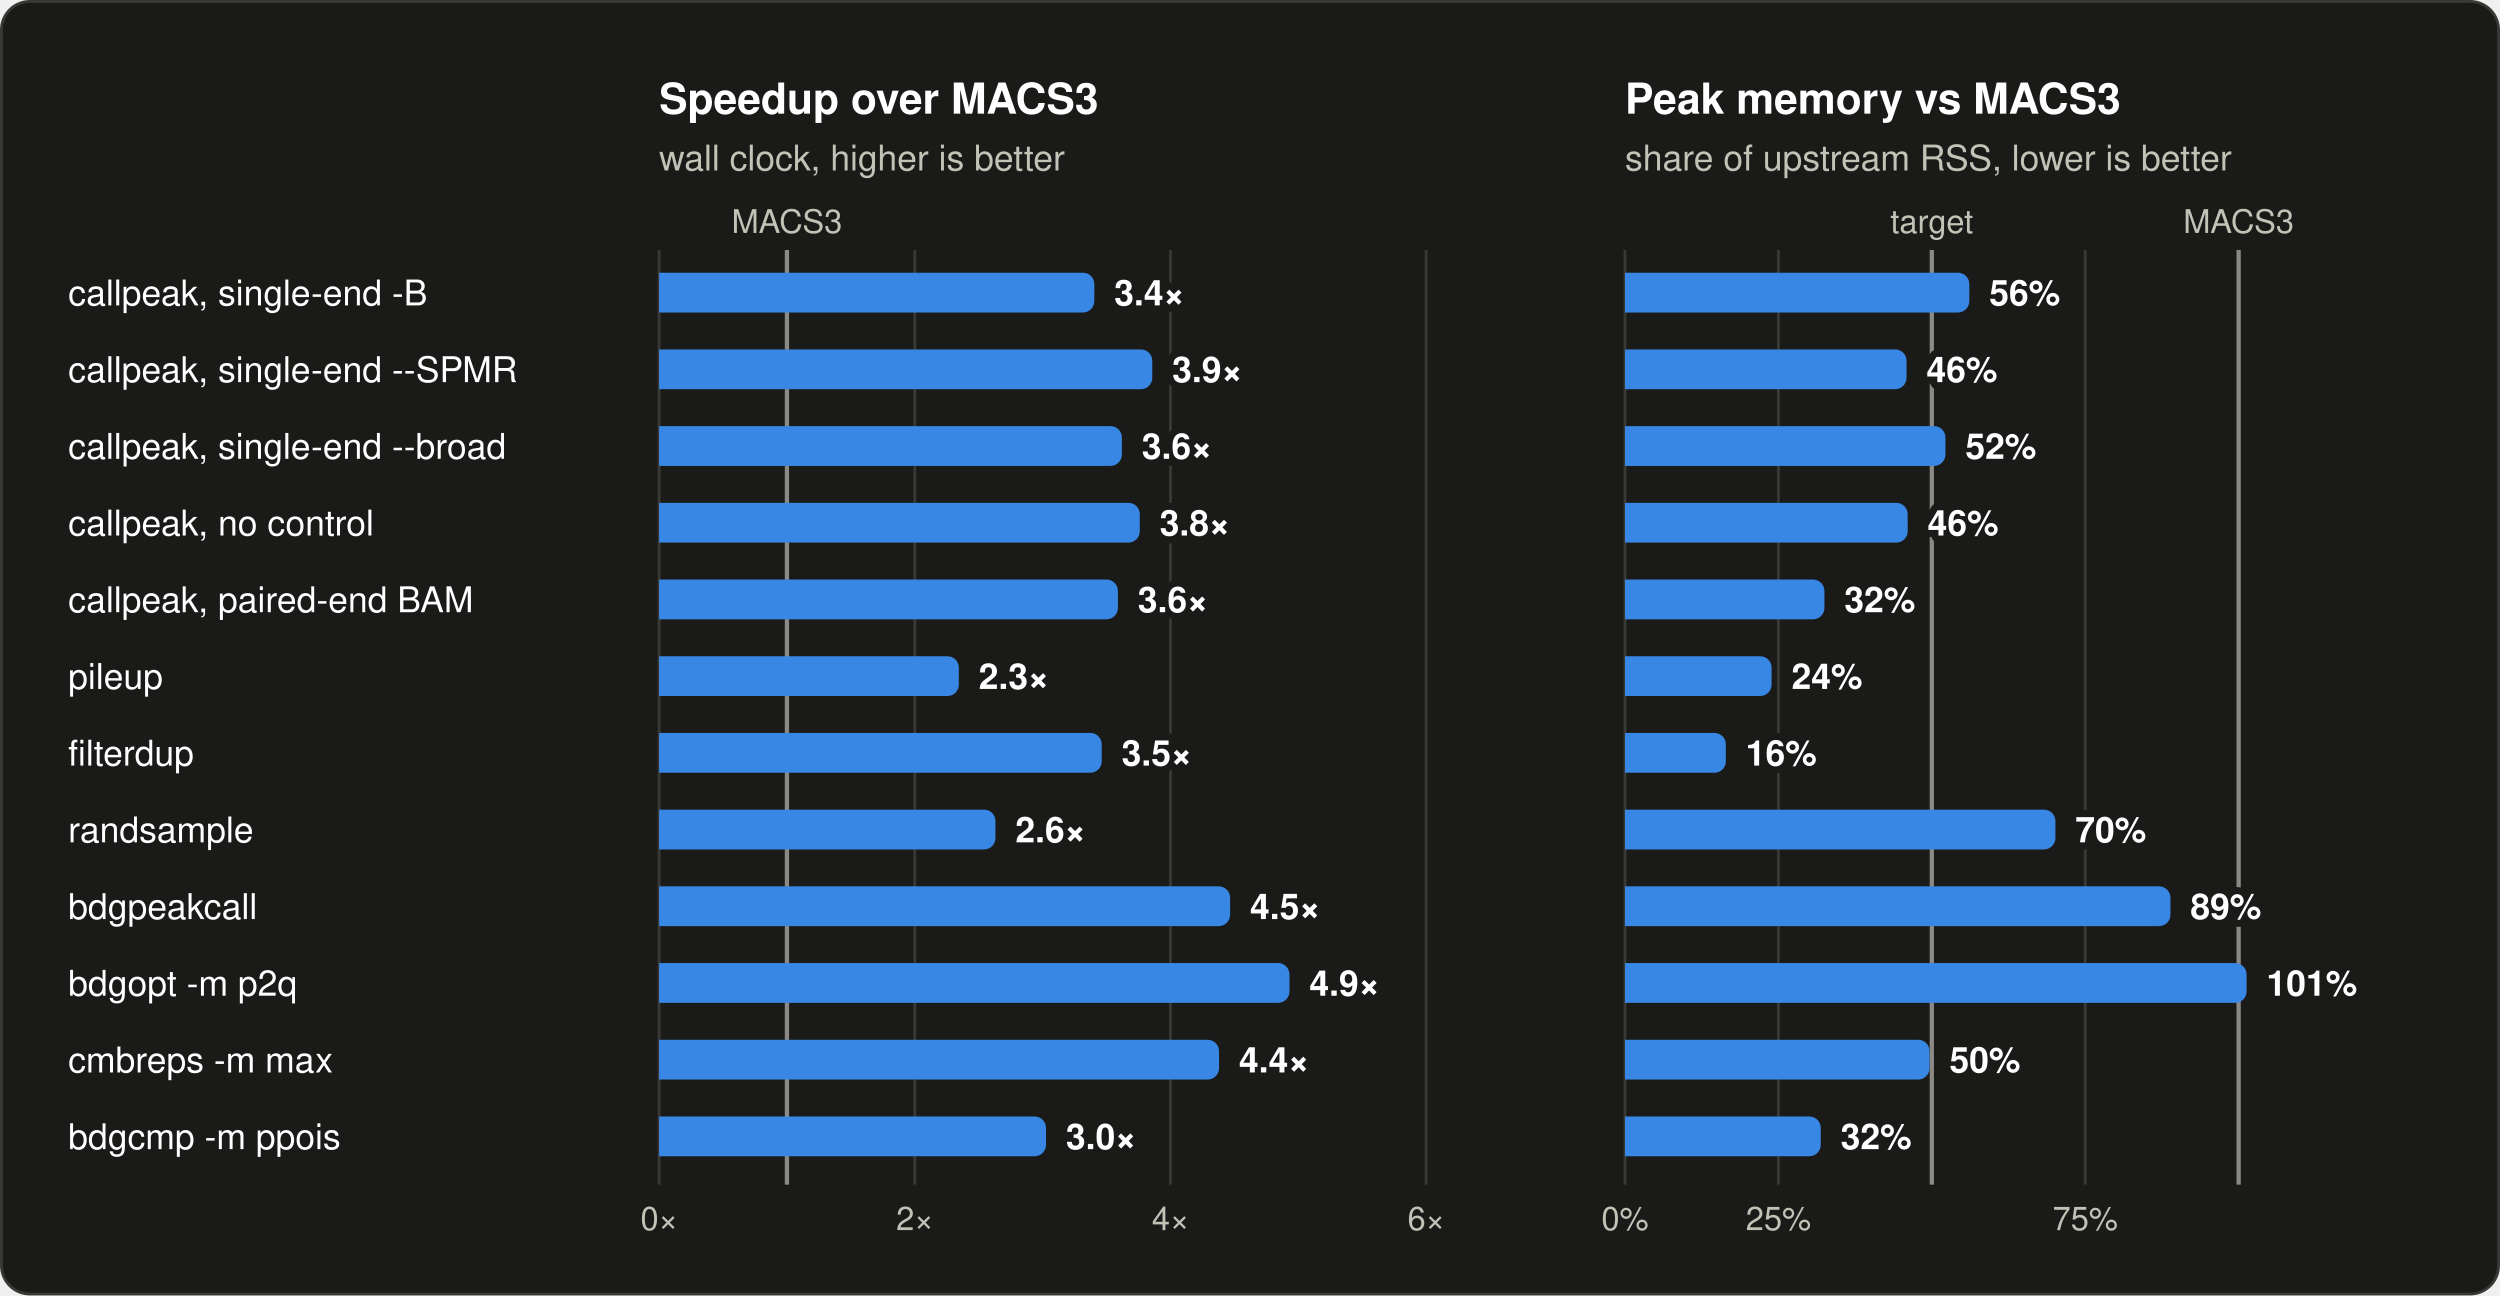
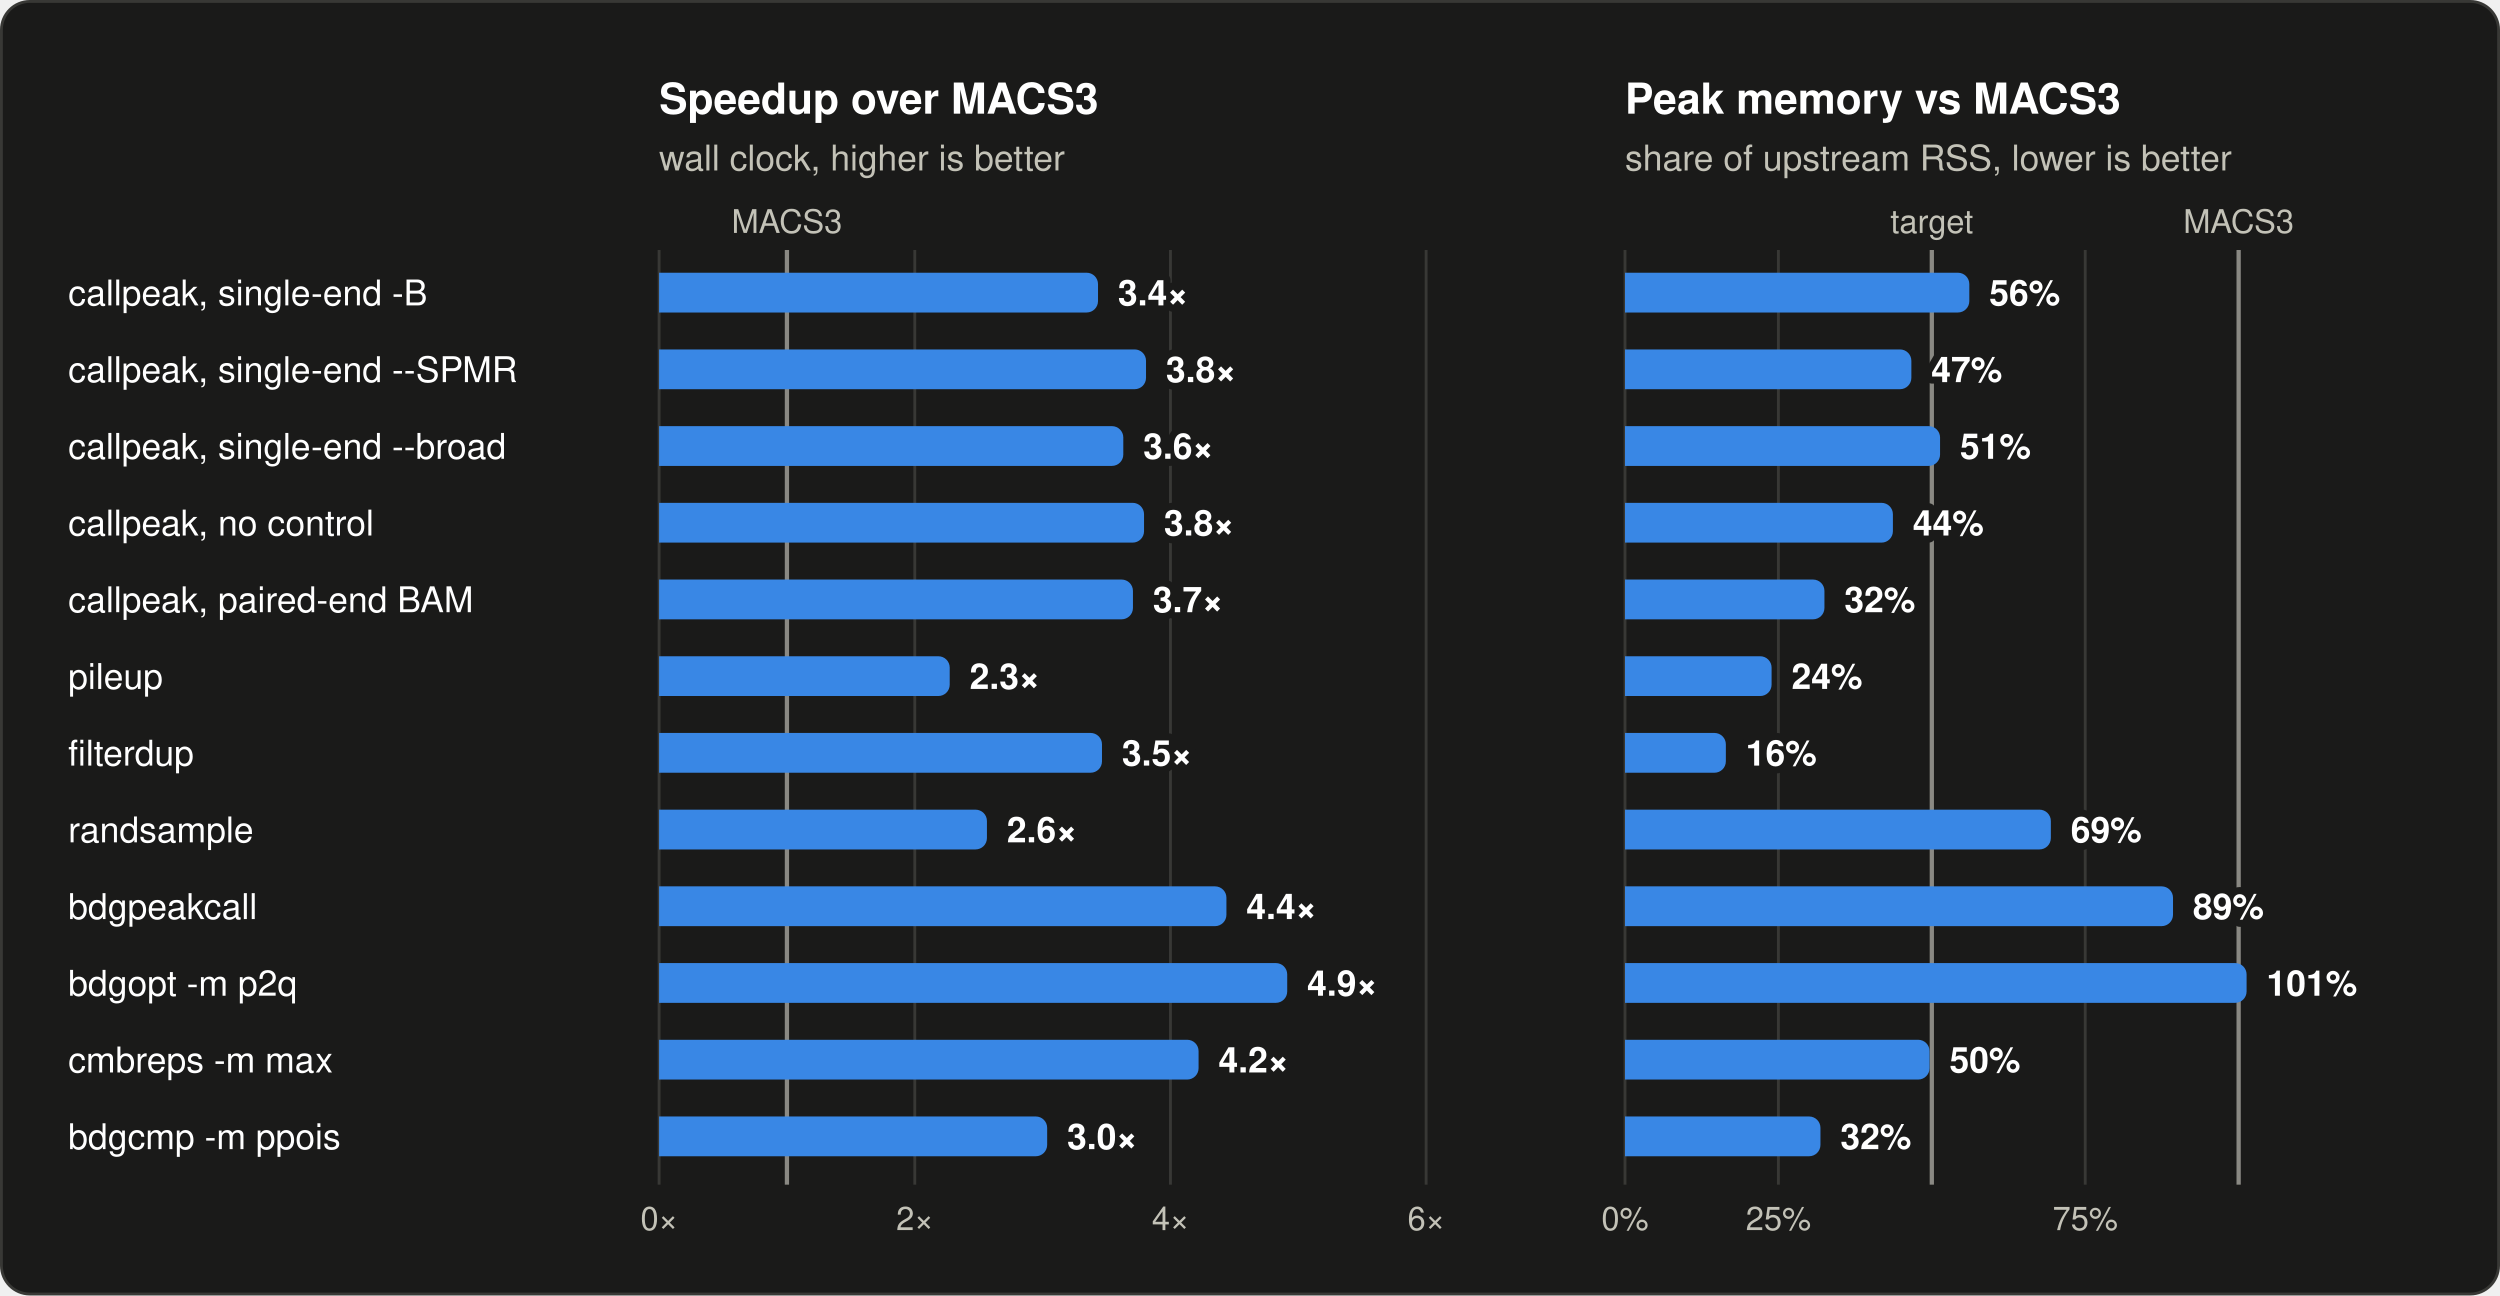
- <svg xmlns="http://www.w3.org/2000/svg" viewBox="0 0 880 456" width="880" height="456" font-family="-apple-system,BlinkMacSystemFont,'Segoe UI',Helvetica,Arial,sans-serif" role="img" aria-label="macs3-rs is 2.3 to 4.9 times faster than MACS3 and uses 16 to 101 percent of its peak memory across twelve workloads">
+ <svg xmlns="http://www.w3.org/2000/svg" viewBox="0 0 880 456" width="880" height="456" font-family="-apple-system,BlinkMacSystemFont,'Segoe UI',Helvetica,Arial,sans-serif" role="img" aria-label="macs3-rs is 2.3 to 4.9 times faster than MACS3 and uses 17 to 101 percent of its peak memory across twelve workloads">
  <rect x="0.5" y="0.5" width="879" height="455" rx="10" fill="#1a1a19" stroke="#383835" />
  <text x="24" y="107.5" font-size="12.5" fill="#ffffff">callpeak, single-end -B</text>
  <text x="24" y="134.5" font-size="12.5" fill="#ffffff">callpeak, single-end --SPMR</text>
  <text x="24" y="161.5" font-size="12.5" fill="#ffffff">callpeak, single-end --broad</text>
  <text x="24" y="188.5" font-size="12.5" fill="#ffffff">callpeak, no control</text>
  <text x="24" y="215.5" font-size="12.5" fill="#ffffff">callpeak, paired-end BAM</text>
  <text x="24" y="242.5" font-size="12.5" fill="#ffffff">pileup</text>
  <text x="24" y="269.5" font-size="12.5" fill="#ffffff">filterdup</text>
  <text x="24" y="296.5" font-size="12.5" fill="#ffffff">randsample</text>
  <text x="24" y="323.5" font-size="12.5" fill="#ffffff">bdgpeakcall</text>
  <text x="24" y="350.5" font-size="12.5" fill="#ffffff">bdgopt -m p2q</text>
  <text x="24" y="377.5" font-size="12.5" fill="#ffffff">cmbreps -m max</text>
  <text x="24" y="404.5" font-size="12.5" fill="#ffffff">bdgcmp -m ppois</text>
  <text x="232" y="40" font-size="15" font-weight="600" fill="#ffffff">Speedup over MACS3</text>
  <text x="232" y="60" font-size="12.5" fill="#c3c2b7">wall clock, higher is better</text>
  <line x1="232.0" y1="88" x2="232.0" y2="417" stroke="#383835" />
  <text x="232.0" y="433" font-size="11.5" text-anchor="middle" fill="#c3c2b7">0×</text>
  <line x1="322.0" y1="88" x2="322.0" y2="417" stroke="#383835" />
  <text x="322.0" y="433" font-size="11.5" text-anchor="middle" fill="#c3c2b7">2×</text>
  <line x1="412.0" y1="88" x2="412.0" y2="417" stroke="#383835" />
  <text x="412.0" y="433" font-size="11.5" text-anchor="middle" fill="#c3c2b7">4×</text>
  <line x1="502.0" y1="88" x2="502.0" y2="417" stroke="#383835" />
  <text x="502.0" y="433" font-size="11.5" text-anchor="middle" fill="#c3c2b7">6×</text>
  <line x1="277.0" y1="88" x2="277.0" y2="417" stroke="#8a8983" stroke-width="1.5" />
  <text x="277.0" y="82" font-size="11.5" text-anchor="middle" fill="#c3c2b7">MACS3</text>
-   <path d="M232,96h149.2a4,4 0 0 1 4,4v6a4,4 0 0 1 -4,4h-149.2z" fill="#3987e5" />
-   <text x="392.2" y="107.5" font-size="12.5" font-weight="600" fill="#1a1a19" stroke="#1a1a19" stroke-width="5" stroke-linejoin="round">3.4×</text>
-   <text x="392.2" y="107.5" font-size="12.5" font-weight="600" fill="#ffffff">3.4×</text>
-   <path d="M232,123h169.6a4,4 0 0 1 4,4v6a4,4 0 0 1 -4,4h-169.6z" fill="#3987e5" />
-   <text x="412.6" y="134.5" font-size="12.5" font-weight="600" fill="#1a1a19" stroke="#1a1a19" stroke-width="5" stroke-linejoin="round">3.9×</text>
-   <text x="412.6" y="134.5" font-size="12.5" font-weight="600" fill="#ffffff">3.9×</text>
-   <path d="M232,150h158.9a4,4 0 0 1 4,4v6a4,4 0 0 1 -4,4h-158.9z" fill="#3987e5" />
-   <text x="401.9" y="161.5" font-size="12.5" font-weight="600" fill="#1a1a19" stroke="#1a1a19" stroke-width="5" stroke-linejoin="round">3.6×</text>
-   <text x="401.9" y="161.5" font-size="12.5" font-weight="600" fill="#ffffff">3.6×</text>
-   <path d="M232,177h165.2a4,4 0 0 1 4,4v6a4,4 0 0 1 -4,4h-165.2z" fill="#3987e5" />
-   <text x="408.2" y="188.5" font-size="12.5" font-weight="600" fill="#1a1a19" stroke="#1a1a19" stroke-width="5" stroke-linejoin="round">3.8×</text>
-   <text x="408.2" y="188.5" font-size="12.5" font-weight="600" fill="#ffffff">3.8×</text>
-   <path d="M232,204h157.5a4,4 0 0 1 4,4v6a4,4 0 0 1 -4,4h-157.5z" fill="#3987e5" />
-   <text x="400.5" y="215.5" font-size="12.5" font-weight="600" fill="#1a1a19" stroke="#1a1a19" stroke-width="5" stroke-linejoin="round">3.6×</text>
-   <text x="400.5" y="215.5" font-size="12.5" font-weight="600" fill="#ffffff">3.6×</text>
-   <path d="M232,231h101.5a4,4 0 0 1 4,4v6a4,4 0 0 1 -4,4h-101.5z" fill="#3987e5" />
-   <text x="344.5" y="242.5" font-size="12.5" font-weight="600" fill="#1a1a19" stroke="#1a1a19" stroke-width="5" stroke-linejoin="round">2.3×</text>
-   <text x="344.5" y="242.5" font-size="12.5" font-weight="600" fill="#ffffff">2.3×</text>
-   <path d="M232,258h151.8a4,4 0 0 1 4,4v6a4,4 0 0 1 -4,4h-151.8z" fill="#3987e5" />
-   <text x="394.8" y="269.5" font-size="12.5" font-weight="600" fill="#1a1a19" stroke="#1a1a19" stroke-width="5" stroke-linejoin="round">3.5×</text>
-   <text x="394.8" y="269.5" font-size="12.5" font-weight="600" fill="#ffffff">3.5×</text>
-   <path d="M232,285h114.4a4,4 0 0 1 4,4v6a4,4 0 0 1 -4,4h-114.4z" fill="#3987e5" />
-   <text x="357.4" y="296.5" font-size="12.5" font-weight="600" fill="#1a1a19" stroke="#1a1a19" stroke-width="5" stroke-linejoin="round">2.6×</text>
-   <text x="357.4" y="296.5" font-size="12.5" font-weight="600" fill="#ffffff">2.6×</text>
-   <path d="M232,312h197.0a4,4 0 0 1 4,4v6a4,4 0 0 1 -4,4h-197.0z" fill="#3987e5" />
-   <text x="440.0" y="323.5" font-size="12.5" font-weight="600" fill="#1a1a19" stroke="#1a1a19" stroke-width="5" stroke-linejoin="round">4.5×</text>
-   <text x="440.0" y="323.5" font-size="12.5" font-weight="600" fill="#ffffff">4.5×</text>
-   <path d="M232,339h217.9a4,4 0 0 1 4,4v6a4,4 0 0 1 -4,4h-217.9z" fill="#3987e5" />
-   <text x="460.9" y="350.5" font-size="12.5" font-weight="600" fill="#1a1a19" stroke="#1a1a19" stroke-width="5" stroke-linejoin="round">4.9×</text>
-   <text x="460.9" y="350.5" font-size="12.5" font-weight="600" fill="#ffffff">4.9×</text>
-   <path d="M232,366h193.1a4,4 0 0 1 4,4v6a4,4 0 0 1 -4,4h-193.1z" fill="#3987e5" />
-   <text x="436.1" y="377.5" font-size="12.5" font-weight="600" fill="#1a1a19" stroke="#1a1a19" stroke-width="5" stroke-linejoin="round">4.4×</text>
-   <text x="436.1" y="377.5" font-size="12.5" font-weight="600" fill="#ffffff">4.4×</text>
-   <path d="M232,393h132.2a4,4 0 0 1 4,4v6a4,4 0 0 1 -4,4h-132.2z" fill="#3987e5" />
-   <text x="375.2" y="404.5" font-size="12.5" font-weight="600" fill="#1a1a19" stroke="#1a1a19" stroke-width="5" stroke-linejoin="round">3.0×</text>
-   <text x="375.2" y="404.5" font-size="12.5" font-weight="600" fill="#ffffff">3.0×</text>
+   <path d="M232,96h150.5a4,4 0 0 1 4,4v6a4,4 0 0 1 -4,4h-150.5z" fill="#3987e5" />
+   <text x="393.5" y="107.5" font-size="12.5" font-weight="600" fill="#1a1a19" stroke="#1a1a19" stroke-width="5" stroke-linejoin="round">3.4×</text>
+   <text x="393.5" y="107.5" font-size="12.5" font-weight="600" fill="#ffffff">3.4×</text>
+   <path d="M232,123h167.4a4,4 0 0 1 4,4v6a4,4 0 0 1 -4,4h-167.4z" fill="#3987e5" />
+   <text x="410.4" y="134.5" font-size="12.5" font-weight="600" fill="#1a1a19" stroke="#1a1a19" stroke-width="5" stroke-linejoin="round">3.8×</text>
+   <text x="410.4" y="134.5" font-size="12.5" font-weight="600" fill="#ffffff">3.8×</text>
+   <path d="M232,150h159.4a4,4 0 0 1 4,4v6a4,4 0 0 1 -4,4h-159.4z" fill="#3987e5" />
+   <text x="402.4" y="161.5" font-size="12.5" font-weight="600" fill="#1a1a19" stroke="#1a1a19" stroke-width="5" stroke-linejoin="round">3.6×</text>
+   <text x="402.4" y="161.5" font-size="12.5" font-weight="600" fill="#ffffff">3.6×</text>
+   <path d="M232,177h166.7a4,4 0 0 1 4,4v6a4,4 0 0 1 -4,4h-166.7z" fill="#3987e5" />
+   <text x="409.7" y="188.5" font-size="12.5" font-weight="600" fill="#1a1a19" stroke="#1a1a19" stroke-width="5" stroke-linejoin="round">3.8×</text>
+   <text x="409.7" y="188.5" font-size="12.5" font-weight="600" fill="#ffffff">3.8×</text>
+   <path d="M232,204h162.8a4,4 0 0 1 4,4v6a4,4 0 0 1 -4,4h-162.8z" fill="#3987e5" />
+   <text x="405.8" y="215.5" font-size="12.5" font-weight="600" fill="#1a1a19" stroke="#1a1a19" stroke-width="5" stroke-linejoin="round">3.7×</text>
+   <text x="405.8" y="215.5" font-size="12.5" font-weight="600" fill="#ffffff">3.7×</text>
+   <path d="M232,231h98.3a4,4 0 0 1 4,4v6a4,4 0 0 1 -4,4h-98.3z" fill="#3987e5" />
+   <text x="341.3" y="242.5" font-size="12.5" font-weight="600" fill="#1a1a19" stroke="#1a1a19" stroke-width="5" stroke-linejoin="round">2.3×</text>
+   <text x="341.3" y="242.5" font-size="12.5" font-weight="600" fill="#ffffff">2.3×</text>
+   <path d="M232,258h151.9a4,4 0 0 1 4,4v6a4,4 0 0 1 -4,4h-151.9z" fill="#3987e5" />
+   <text x="394.9" y="269.5" font-size="12.5" font-weight="600" fill="#1a1a19" stroke="#1a1a19" stroke-width="5" stroke-linejoin="round">3.5×</text>
+   <text x="394.9" y="269.5" font-size="12.5" font-weight="600" fill="#ffffff">3.5×</text>
+   <path d="M232,285h111.4a4,4 0 0 1 4,4v6a4,4 0 0 1 -4,4h-111.4z" fill="#3987e5" />
+   <text x="354.4" y="296.5" font-size="12.5" font-weight="600" fill="#1a1a19" stroke="#1a1a19" stroke-width="5" stroke-linejoin="round">2.6×</text>
+   <text x="354.4" y="296.5" font-size="12.5" font-weight="600" fill="#ffffff">2.6×</text>
+   <path d="M232,312h195.7a4,4 0 0 1 4,4v6a4,4 0 0 1 -4,4h-195.7z" fill="#3987e5" />
+   <text x="438.7" y="323.5" font-size="12.5" font-weight="600" fill="#1a1a19" stroke="#1a1a19" stroke-width="5" stroke-linejoin="round">4.4×</text>
+   <text x="438.7" y="323.5" font-size="12.5" font-weight="600" fill="#ffffff">4.4×</text>
+   <path d="M232,339h217.1a4,4 0 0 1 4,4v6a4,4 0 0 1 -4,4h-217.1z" fill="#3987e5" />
+   <text x="460.1" y="350.5" font-size="12.5" font-weight="600" fill="#1a1a19" stroke="#1a1a19" stroke-width="5" stroke-linejoin="round">4.9×</text>
+   <text x="460.1" y="350.5" font-size="12.5" font-weight="600" fill="#ffffff">4.9×</text>
+   <path d="M232,366h185.9a4,4 0 0 1 4,4v6a4,4 0 0 1 -4,4h-185.9z" fill="#3987e5" />
+   <text x="428.9" y="377.5" font-size="12.5" font-weight="600" fill="#1a1a19" stroke="#1a1a19" stroke-width="5" stroke-linejoin="round">4.2×</text>
+   <text x="428.9" y="377.5" font-size="12.5" font-weight="600" fill="#ffffff">4.2×</text>
+   <path d="M232,393h132.6a4,4 0 0 1 4,4v6a4,4 0 0 1 -4,4h-132.6z" fill="#3987e5" />
+   <text x="375.6" y="404.5" font-size="12.5" font-weight="600" fill="#1a1a19" stroke="#1a1a19" stroke-width="5" stroke-linejoin="round">3.0×</text>
+   <text x="375.6" y="404.5" font-size="12.5" font-weight="600" fill="#ffffff">3.0×</text>
  <text x="572" y="40" font-size="15" font-weight="600" fill="#ffffff">Peak memory vs MACS3</text>
  <text x="572" y="60" font-size="12.5" fill="#c3c2b7">share of upstream RSS, lower is better</text>
  <line x1="572.0" y1="88" x2="572.0" y2="417" stroke="#383835" />
  <text x="572.0" y="433" font-size="11.5" text-anchor="middle" fill="#c3c2b7">0%</text>
  <line x1="626.0" y1="88" x2="626.0" y2="417" stroke="#383835" />
  <text x="626.0" y="433" font-size="11.5" text-anchor="middle" fill="#c3c2b7">25%</text>
  <line x1="734.0" y1="88" x2="734.0" y2="417" stroke="#383835" />
  <text x="734.0" y="433" font-size="11.5" text-anchor="middle" fill="#c3c2b7">75%</text>
  <line x1="680.0" y1="88" x2="680.0" y2="417" stroke="#8a8983" stroke-width="1.5" />
  <text x="680.0" y="82" font-size="11.5" text-anchor="middle" fill="#c3c2b7">target</text>
  <line x1="788.0" y1="88" x2="788.0" y2="417" stroke="#8a8983" stroke-width="1.5" />
  <text x="788.0" y="82" font-size="11.5" text-anchor="middle" fill="#c3c2b7">MACS3</text>
  <path d="M572,96h117.2a4,4 0 0 1 4,4v6a4,4 0 0 1 -4,4h-117.2z" fill="#3987e5" />
  <text x="700.2" y="107.5" font-size="12.5" font-weight="600" fill="#1a1a19" stroke="#1a1a19" stroke-width="5" stroke-linejoin="round">56%</text>
  <text x="700.2" y="107.5" font-size="12.5" font-weight="600" fill="#ffffff">56%</text>
-   <path d="M572,123h95.1a4,4 0 0 1 4,4v6a4,4 0 0 1 -4,4h-95.1z" fill="#3987e5" />
-   <text x="678.1" y="134.5" font-size="12.5" font-weight="600" fill="#1a1a19" stroke="#1a1a19" stroke-width="5" stroke-linejoin="round">46%</text>
-   <text x="678.1" y="134.5" font-size="12.5" font-weight="600" fill="#ffffff">46%</text>
-   <path d="M572,150h108.8a4,4 0 0 1 4,4v6a4,4 0 0 1 -4,4h-108.8z" fill="#3987e5" />
-   <text x="691.8" y="161.5" font-size="12.5" font-weight="600" fill="#1a1a19" stroke="#1a1a19" stroke-width="5" stroke-linejoin="round">52%</text>
-   <text x="691.8" y="161.5" font-size="12.5" font-weight="600" fill="#ffffff">52%</text>
-   <path d="M572,177h95.5a4,4 0 0 1 4,4v6a4,4 0 0 1 -4,4h-95.5z" fill="#3987e5" />
-   <text x="678.5" y="188.5" font-size="12.5" font-weight="600" fill="#1a1a19" stroke="#1a1a19" stroke-width="5" stroke-linejoin="round">46%</text>
-   <text x="678.5" y="188.5" font-size="12.5" font-weight="600" fill="#ffffff">46%</text>
+   <path d="M572,123h96.8a4,4 0 0 1 4,4v6a4,4 0 0 1 -4,4h-96.8z" fill="#3987e5" />
+   <text x="679.8" y="134.5" font-size="12.5" font-weight="600" fill="#1a1a19" stroke="#1a1a19" stroke-width="5" stroke-linejoin="round">47%</text>
+   <text x="679.8" y="134.5" font-size="12.5" font-weight="600" fill="#ffffff">47%</text>
+   <path d="M572,150h106.9a4,4 0 0 1 4,4v6a4,4 0 0 1 -4,4h-106.9z" fill="#3987e5" />
+   <text x="689.9" y="161.5" font-size="12.5" font-weight="600" fill="#1a1a19" stroke="#1a1a19" stroke-width="5" stroke-linejoin="round">51%</text>
+   <text x="689.9" y="161.5" font-size="12.5" font-weight="600" fill="#ffffff">51%</text>
+   <path d="M572,177h90.3a4,4 0 0 1 4,4v6a4,4 0 0 1 -4,4h-90.3z" fill="#3987e5" />
+   <text x="673.3" y="188.5" font-size="12.5" font-weight="600" fill="#1a1a19" stroke="#1a1a19" stroke-width="5" stroke-linejoin="round">44%</text>
+   <text x="673.3" y="188.5" font-size="12.5" font-weight="600" fill="#ffffff">44%</text>
  <path d="M572,204h66.2a4,4 0 0 1 4,4v6a4,4 0 0 1 -4,4h-66.2z" fill="#3987e5" />
  <text x="649.2" y="215.5" font-size="12.5" font-weight="600" fill="#1a1a19" stroke="#1a1a19" stroke-width="5" stroke-linejoin="round">32%</text>
  <text x="649.2" y="215.5" font-size="12.5" font-weight="600" fill="#ffffff">32%</text>
  <path d="M572,231h47.6a4,4 0 0 1 4,4v6a4,4 0 0 1 -4,4h-47.6z" fill="#3987e5" />
  <text x="630.6" y="242.5" font-size="12.5" font-weight="600" fill="#1a1a19" stroke="#1a1a19" stroke-width="5" stroke-linejoin="round">24%</text>
  <text x="630.6" y="242.5" font-size="12.5" font-weight="600" fill="#ffffff">24%</text>
  <path d="M572,258h31.5a4,4 0 0 1 4,4v6a4,4 0 0 1 -4,4h-31.5z" fill="#3987e5" />
  <text x="614.5" y="269.5" font-size="12.5" font-weight="600" fill="#1a1a19" stroke="#1a1a19" stroke-width="5" stroke-linejoin="round">16%</text>
  <text x="614.5" y="269.5" font-size="12.5" font-weight="600" fill="#ffffff">16%</text>
-   <path d="M572,285h147.5a4,4 0 0 1 4,4v6a4,4 0 0 1 -4,4h-147.5z" fill="#3987e5" />
-   <text x="730.5" y="296.5" font-size="12.5" font-weight="600" fill="#1a1a19" stroke="#1a1a19" stroke-width="5" stroke-linejoin="round">70%</text>
-   <text x="730.5" y="296.5" font-size="12.5" font-weight="600" fill="#ffffff">70%</text>
-   <path d="M572,312h188.0a4,4 0 0 1 4,4v6a4,4 0 0 1 -4,4h-188.0z" fill="#3987e5" />
-   <text x="771.0" y="323.5" font-size="12.5" font-weight="600" fill="#1a1a19" stroke="#1a1a19" stroke-width="5" stroke-linejoin="round">89%</text>
-   <text x="771.0" y="323.5" font-size="12.5" font-weight="600" fill="#ffffff">89%</text>
+   <path d="M572,285h145.9a4,4 0 0 1 4,4v6a4,4 0 0 1 -4,4h-145.9z" fill="#3987e5" />
+   <text x="728.9" y="296.5" font-size="12.5" font-weight="600" fill="#1a1a19" stroke="#1a1a19" stroke-width="5" stroke-linejoin="round">69%</text>
+   <text x="728.9" y="296.5" font-size="12.5" font-weight="600" fill="#ffffff">69%</text>
+   <path d="M572,312h188.9a4,4 0 0 1 4,4v6a4,4 0 0 1 -4,4h-188.9z" fill="#3987e5" />
+   <text x="771.9" y="323.5" font-size="12.5" font-weight="600" fill="#1a1a19" stroke="#1a1a19" stroke-width="5" stroke-linejoin="round">89%</text>
+   <text x="771.9" y="323.5" font-size="12.5" font-weight="600" fill="#ffffff">89%</text>
  <path d="M572,339h214.8a4,4 0 0 1 4,4v6a4,4 0 0 1 -4,4h-214.8z" fill="#3987e5" />
  <text x="797.8" y="350.5" font-size="12.5" font-weight="600" fill="#1a1a19" stroke="#1a1a19" stroke-width="5" stroke-linejoin="round">101%</text>
  <text x="797.8" y="350.5" font-size="12.5" font-weight="600" fill="#ffffff">101%</text>
  <path d="M572,366h103.2a4,4 0 0 1 4,4v6a4,4 0 0 1 -4,4h-103.2z" fill="#3987e5" />
  <text x="686.2" y="377.5" font-size="12.5" font-weight="600" fill="#1a1a19" stroke="#1a1a19" stroke-width="5" stroke-linejoin="round">50%</text>
  <text x="686.2" y="377.5" font-size="12.5" font-weight="600" fill="#ffffff">50%</text>
-   <path d="M572,393h64.9a4,4 0 0 1 4,4v6a4,4 0 0 1 -4,4h-64.9z" fill="#3987e5" />
-   <text x="647.9" y="404.5" font-size="12.5" font-weight="600" fill="#1a1a19" stroke="#1a1a19" stroke-width="5" stroke-linejoin="round">32%</text>
-   <text x="647.9" y="404.5" font-size="12.5" font-weight="600" fill="#ffffff">32%</text>
+   <path d="M572,393h64.8a4,4 0 0 1 4,4v6a4,4 0 0 1 -4,4h-64.8z" fill="#3987e5" />
+   <text x="647.8" y="404.5" font-size="12.5" font-weight="600" fill="#1a1a19" stroke="#1a1a19" stroke-width="5" stroke-linejoin="round">32%</text>
+   <text x="647.8" y="404.5" font-size="12.5" font-weight="600" fill="#ffffff">32%</text>
</svg>
